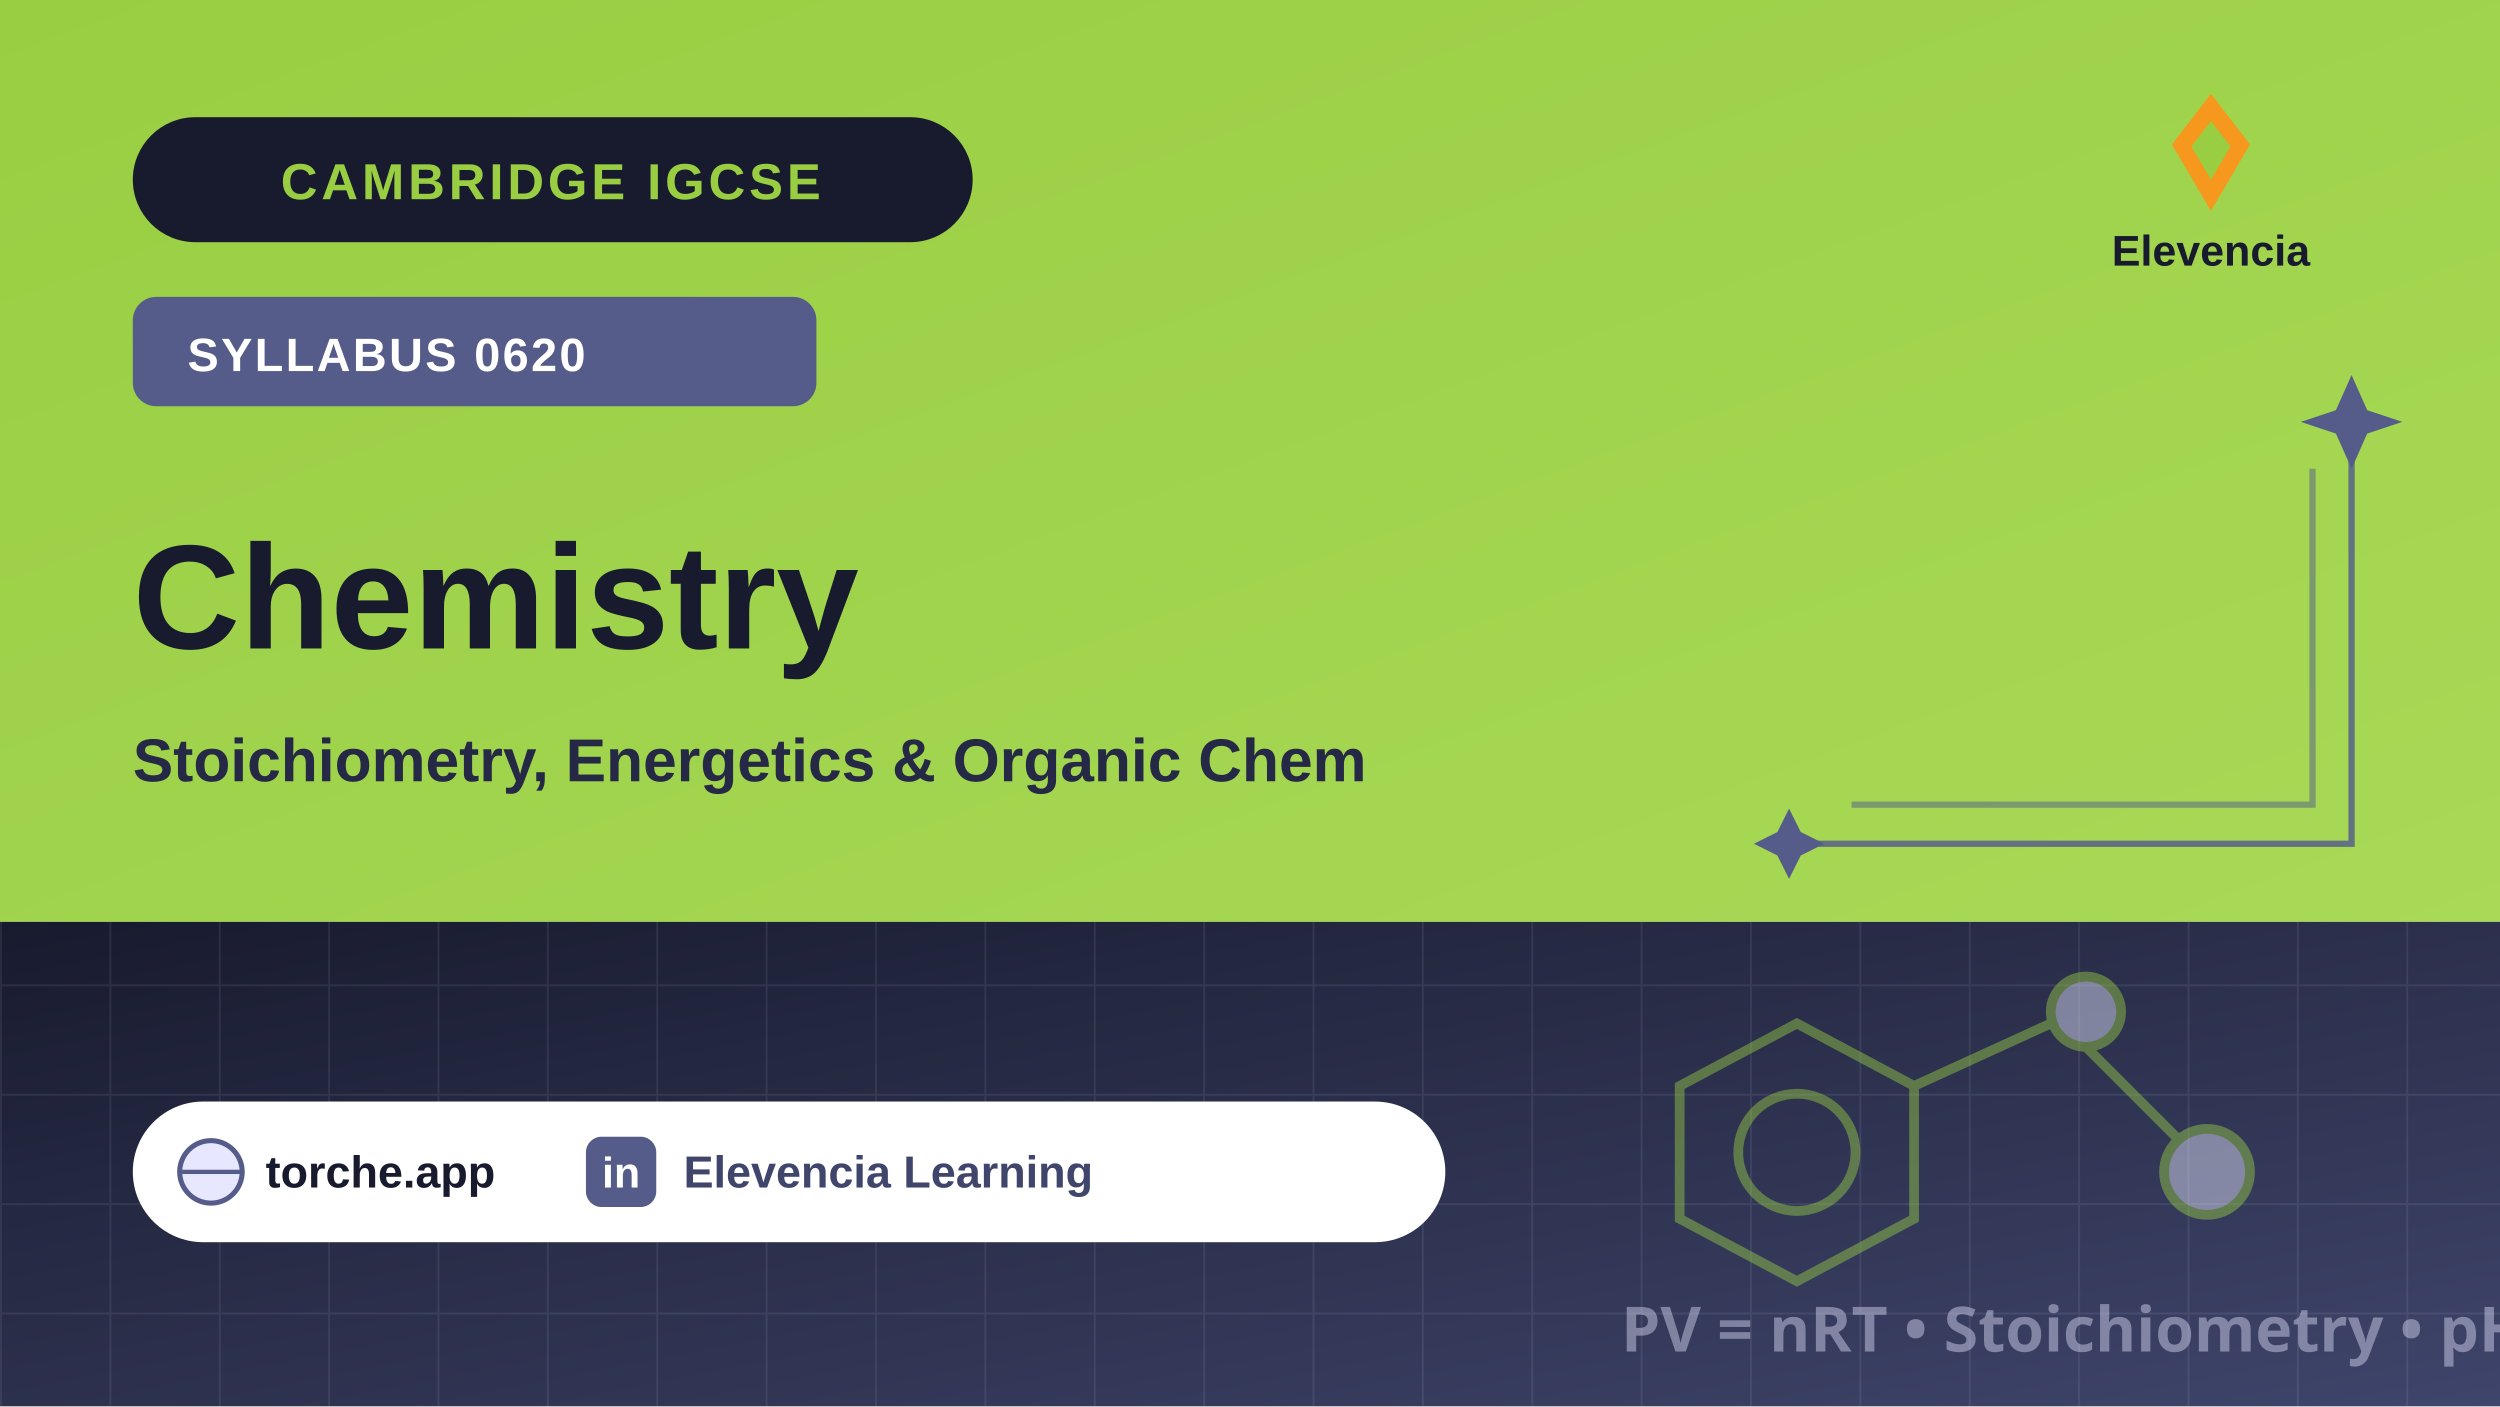
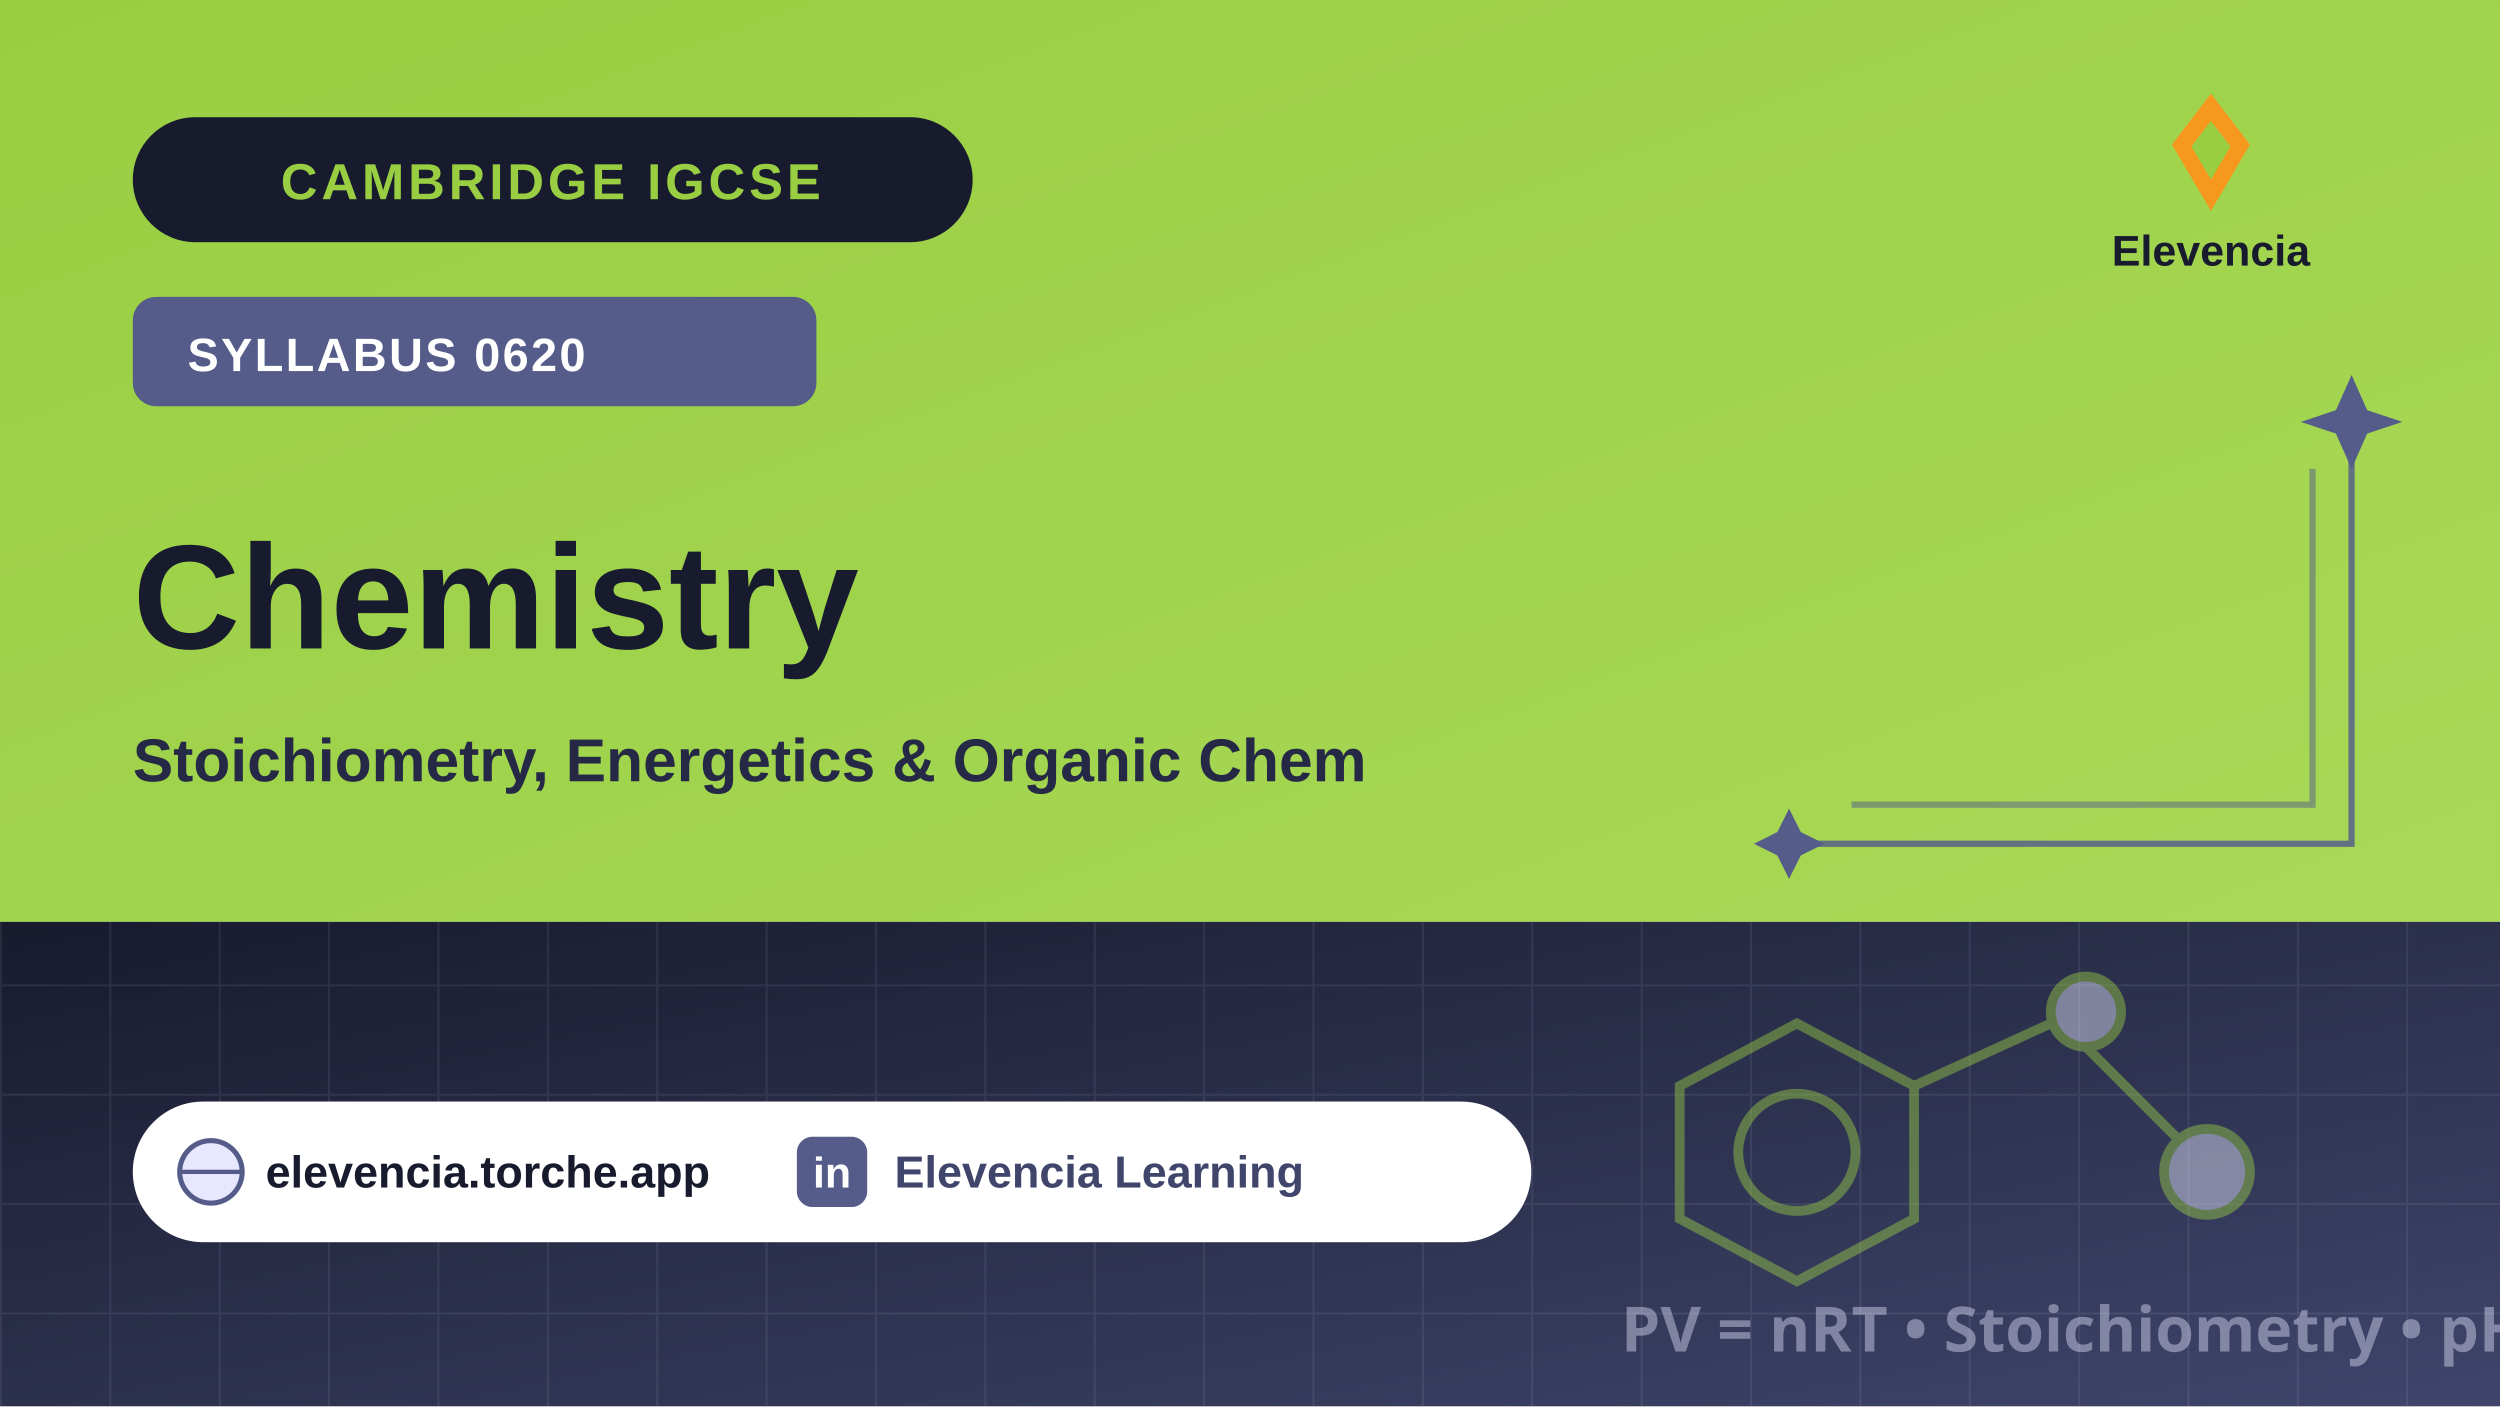
<svg xmlns="http://www.w3.org/2000/svg" viewBox="0 0 640 360" width="640" height="360">
  <defs>
    <linearGradient id="limePanel" x1="0%" y1="0%" x2="100%" y2="100%">
      <stop offset="0%" stop-color="#99ce42" />
      <stop offset="100%" stop-color="#a8d957" />
    </linearGradient>
    <linearGradient id="slateBottom" x1="0%" y1="0%" x2="100%" y2="100%">
      <stop offset="0%" stop-color="#181b2e" />
      <stop offset="100%" stop-color="#3f456b" />
    </linearGradient>
    <pattern id="grid" width="28" height="28" patternUnits="userSpaceOnUse">
      <path d="M 28 0 L 0 0 0 28" fill="none" stroke="#e7e8ff" stroke-opacity="0.08" stroke-width="1" />
    </pattern>
  </defs>
  <rect width="640" height="236" fill="url(#limePanel)" />
  <rect y="236" width="640" height="124" fill="url(#slateBottom)" />
  <rect y="236" width="640" height="124" fill="url(#grid)" />
  <g stroke="#555c8a" stroke-opacity="0.82" stroke-width="1.6" fill="none">
    <polyline points="602,108 602,216 462,216" />
    <polyline points="592,120 592,206 474,206" stroke-opacity="0.5" />
  </g>
  <path d="M602 96 L606 105 L615 108 L606 111 L602 120 L598 111 L589 108 L598 105 Z" fill="#555c8a" />
  <path d="M458 207 L461 213 L467 216 L461 219 L458 225 L455 219 L449 216 L455 213 Z" fill="#555c8a" />
  <g opacity="0.45" stroke="#99ce42" stroke-width="2.5" fill="none">
    <polygon points="460,262 490,278 490,312 460,328 430,312 430,278" />
    <circle cx="460" cy="295" r="15" />
    <line x1="490" y1="278" x2="525" y2="262" />
    <circle cx="534" cy="259" r="9" fill="#e7e8ff" stroke="#99ce42" />
    <circle cx="565" cy="300" r="11" fill="#e7e8ff" stroke="#99ce42" />
    <line x1="534" y1="268" x2="558" y2="292" />
  </g>
  <text x="415" y="346" font-family="'Plus Jakarta Sans', sans-serif" font-size="16" font-weight="700" fill="#e7e8ff" opacity="0.42">PV = nRT • Stoichiometry • pH</text>
  <g transform="translate(548, 24)">
    <path d="M18 0 L28 13 L18 30 L8 13 Z" fill="#f6981e" />
    <path d="M18 7 L23 13.5 L18 22 L13 13.5 Z" fill="#99ce42" />
    <text x="18" y="44" text-anchor="middle" font-family="'Plus Jakarta Sans', Arial, sans-serif" font-size="11" font-weight="800" fill="#181b2e">Elevencia</text>
  </g>
  <rect x="34" y="30" width="215" height="32" rx="16" fill="#181b2e" />
  <text x="141" y="51" text-anchor="middle" font-family="'Plus Jakarta Sans', Arial, sans-serif" font-size="13" font-weight="800" letter-spacing="1" fill="#99ce42">CAMBRIDGE IGCSE</text>
  <rect x="34" y="76" width="175" height="28" rx="6" fill="#555c8a" />
  <text x="48" y="95" font-family="'Plus Jakarta Sans', Arial, sans-serif" font-size="12" font-weight="700" letter-spacing="0.6" fill="#ffffff">SYLLABUS 0620</text>
  <text x="34" y="166" font-family="'Plus Jakarta Sans', Arial, sans-serif" font-size="38" font-weight="800" fill="#181b2e">Chemistry</text>
  <text x="34" y="200" font-family="'Plus Jakarta Sans', Arial, sans-serif" font-size="15.5" font-weight="700" fill="#252945">Stoichiometry, Energetics &amp; Organic Chem</text>
-   <rect x="34" y="282" width="336" height="36" rx="18" fill="#ffffff" />
+   <rect x="34" y="282" width="358" height="36" rx="18" fill="#ffffff" />
  <circle cx="54" cy="300" r="8" fill="#e7e8ff" stroke="#555c8a" stroke-width="1.3" />
  <line x1="46" y1="300" x2="62" y2="300" stroke="#555c8a" stroke-width="1.1" />
-   <text x="68" y="304" font-family="'Plus Jakarta Sans', Arial, sans-serif" font-size="11.5" font-weight="700" fill="#181b2e">torche.app</text>
-   <rect x="150" y="291" width="18" height="18" rx="4" fill="#555c8a" />
-   <text x="159" y="304" text-anchor="middle" font-family="'Plus Jakarta Sans', Arial, sans-serif" font-size="11" font-weight="800" fill="#ffffff">in</text>
-   <text x="175" y="304" font-family="'Plus Jakarta Sans', Arial, sans-serif" font-size="11.5" font-weight="700" fill="#3f456b">Elevencia Learning</text>
+   <text x="68" y="304" font-family="'Plus Jakarta Sans', Arial, sans-serif" font-size="11.5" font-weight="700" fill="#181b2e">elevencia.torche.app</text>
+   <rect x="204" y="291" width="18" height="18" rx="4" fill="#555c8a" />
+   <text x="213" y="304" text-anchor="middle" font-family="'Plus Jakarta Sans', Arial, sans-serif" font-size="11" font-weight="800" fill="#ffffff">in</text>
+   <text x="229" y="304" font-family="'Plus Jakarta Sans', Arial, sans-serif" font-size="11.5" font-weight="700" fill="#3f456b">Elevencia Learning</text>
</svg>
